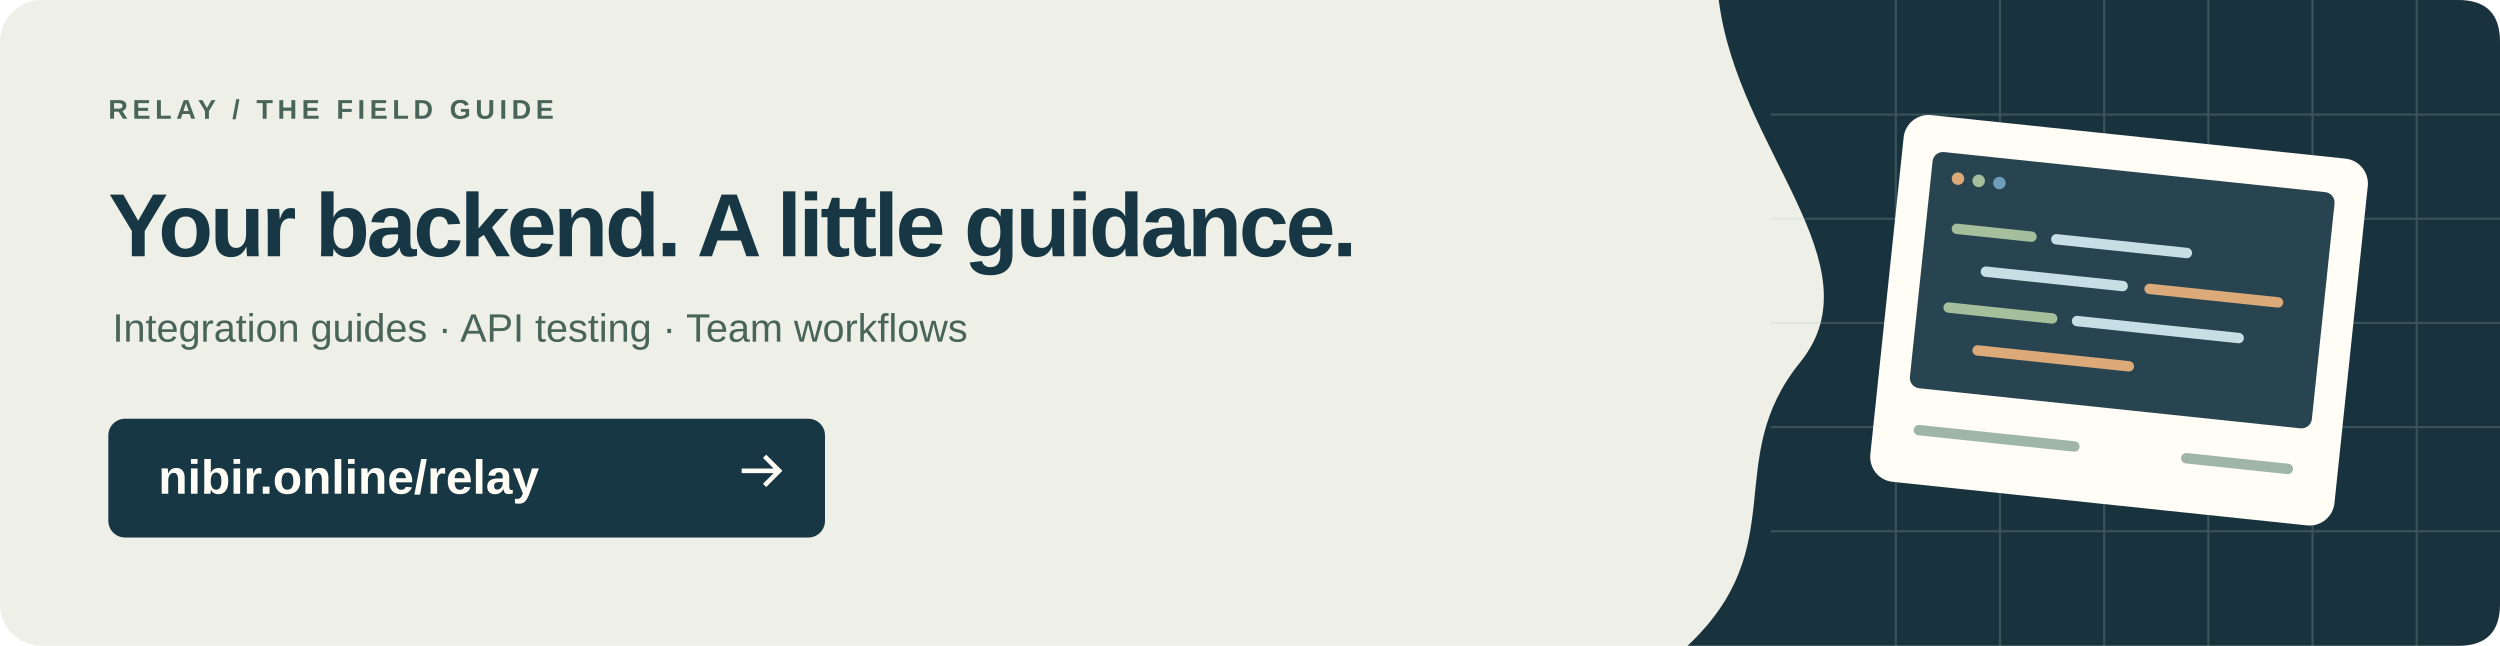
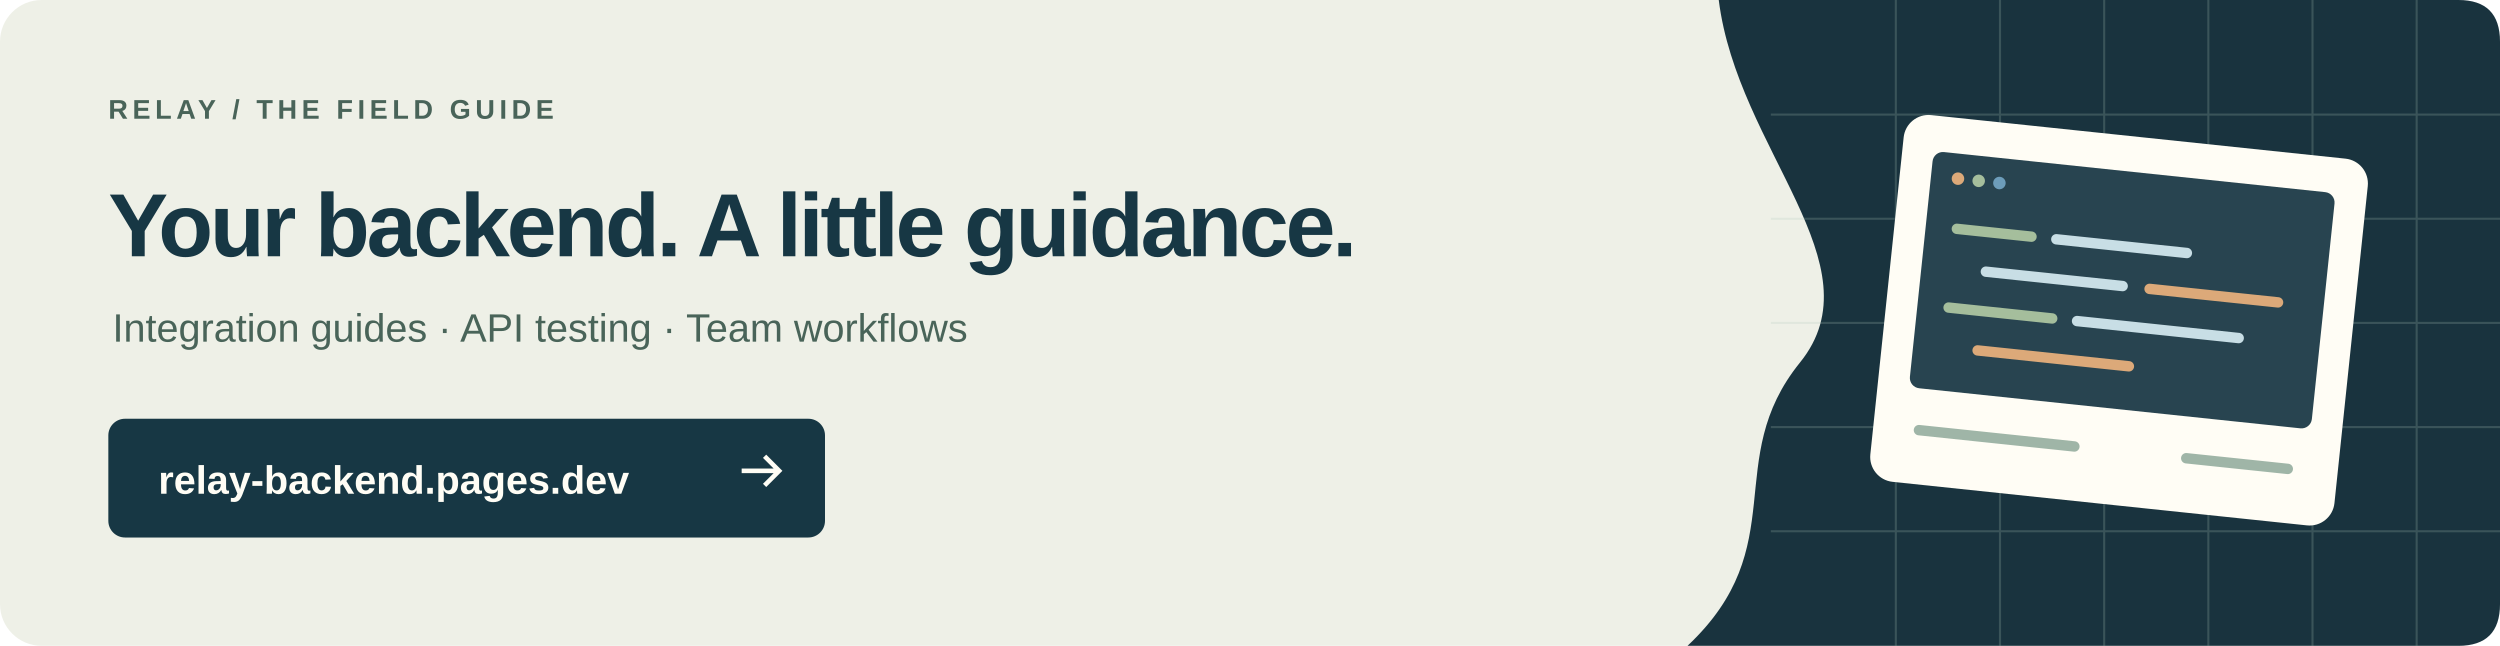
<svg xmlns="http://www.w3.org/2000/svg" width="1200" height="310" viewBox="0 0 1200 310" role="img" aria-labelledby="title desc">
  <rect width="1200" height="310" rx="20" fill="#eef0e7" />
  <path d="M825 0H1180Q1200 0 1200 20V290Q1200 310 1180 310H810C861 262 826 221 864 174C902 127 834 72 825 0Z" fill="#19333e" />
  <g fill="none" stroke="#aec8bc" stroke-opacity=".22">
    <path d="M910 0V310M960 0V310M1010 0V310M1060 0V310M1110 0V310M1160 0V310M850 55H1200M850 105H1200M850 155H1200M850 205H1200M850 255H1200" />
  </g>
  <g font-family="Arial,Helvetica,sans-serif">
    <text x="52" y="57" font-size="13" font-weight="700" letter-spacing="2.2" fill="#496459">RELAY / THE FIELD GUIDE</text>
    <text x="52" y="123" font-size="43" font-weight="700" letter-spacing="-1.5" fill="#173744">Your backend. A little guidance.</text>
    <text x="54" y="164" font-size="19" fill="#496459">Integration guides · API testing · Team workflows</text>
    <rect x="52" y="201" width="344" height="57" rx="8" fill="#173744" />
-     <text x="76" y="237" fill="#fffdf5" font-size="23" font-weight="600">nibir.online/relay</text>
+     <text x="76" y="237" fill="#fffdf5" font-size="19" font-weight="600">relay-backend.pages.dev</text>
  </g>
  <path d="M356 226H374M367 219L374 226L367 233" fill="none" stroke="#fffdf5" stroke-width="2.2" />
  <g transform="translate(905 65) rotate(6 110 90)">
    <rect width="224" height="177" rx="12" fill="#fffdf5" />
    <rect x="15" y="17" width="194" height="114" rx="5" fill="#284450" />
    <circle cx="28" cy="29" r="3" fill="#dca979" />
    <circle cx="38" cy="29" r="3" fill="#a5be9c" />
    <circle cx="48" cy="29" r="3" fill="#6d9dba" />
    <g stroke-linecap="round" stroke-width="5">
      <path d="M30 53H66M30 91H80" stroke="#a5be9c" />
      <path d="M78 53H141M46 72H112M92 91H170" stroke="#c8dee5" />
      <path d="M125 72H187M46 110H119" stroke="#dca979" />
    </g>
    <path d="M22 151H97M151 151H200" stroke="#9fb5a7" stroke-width="5" stroke-linecap="round" />
  </g>
</svg>
